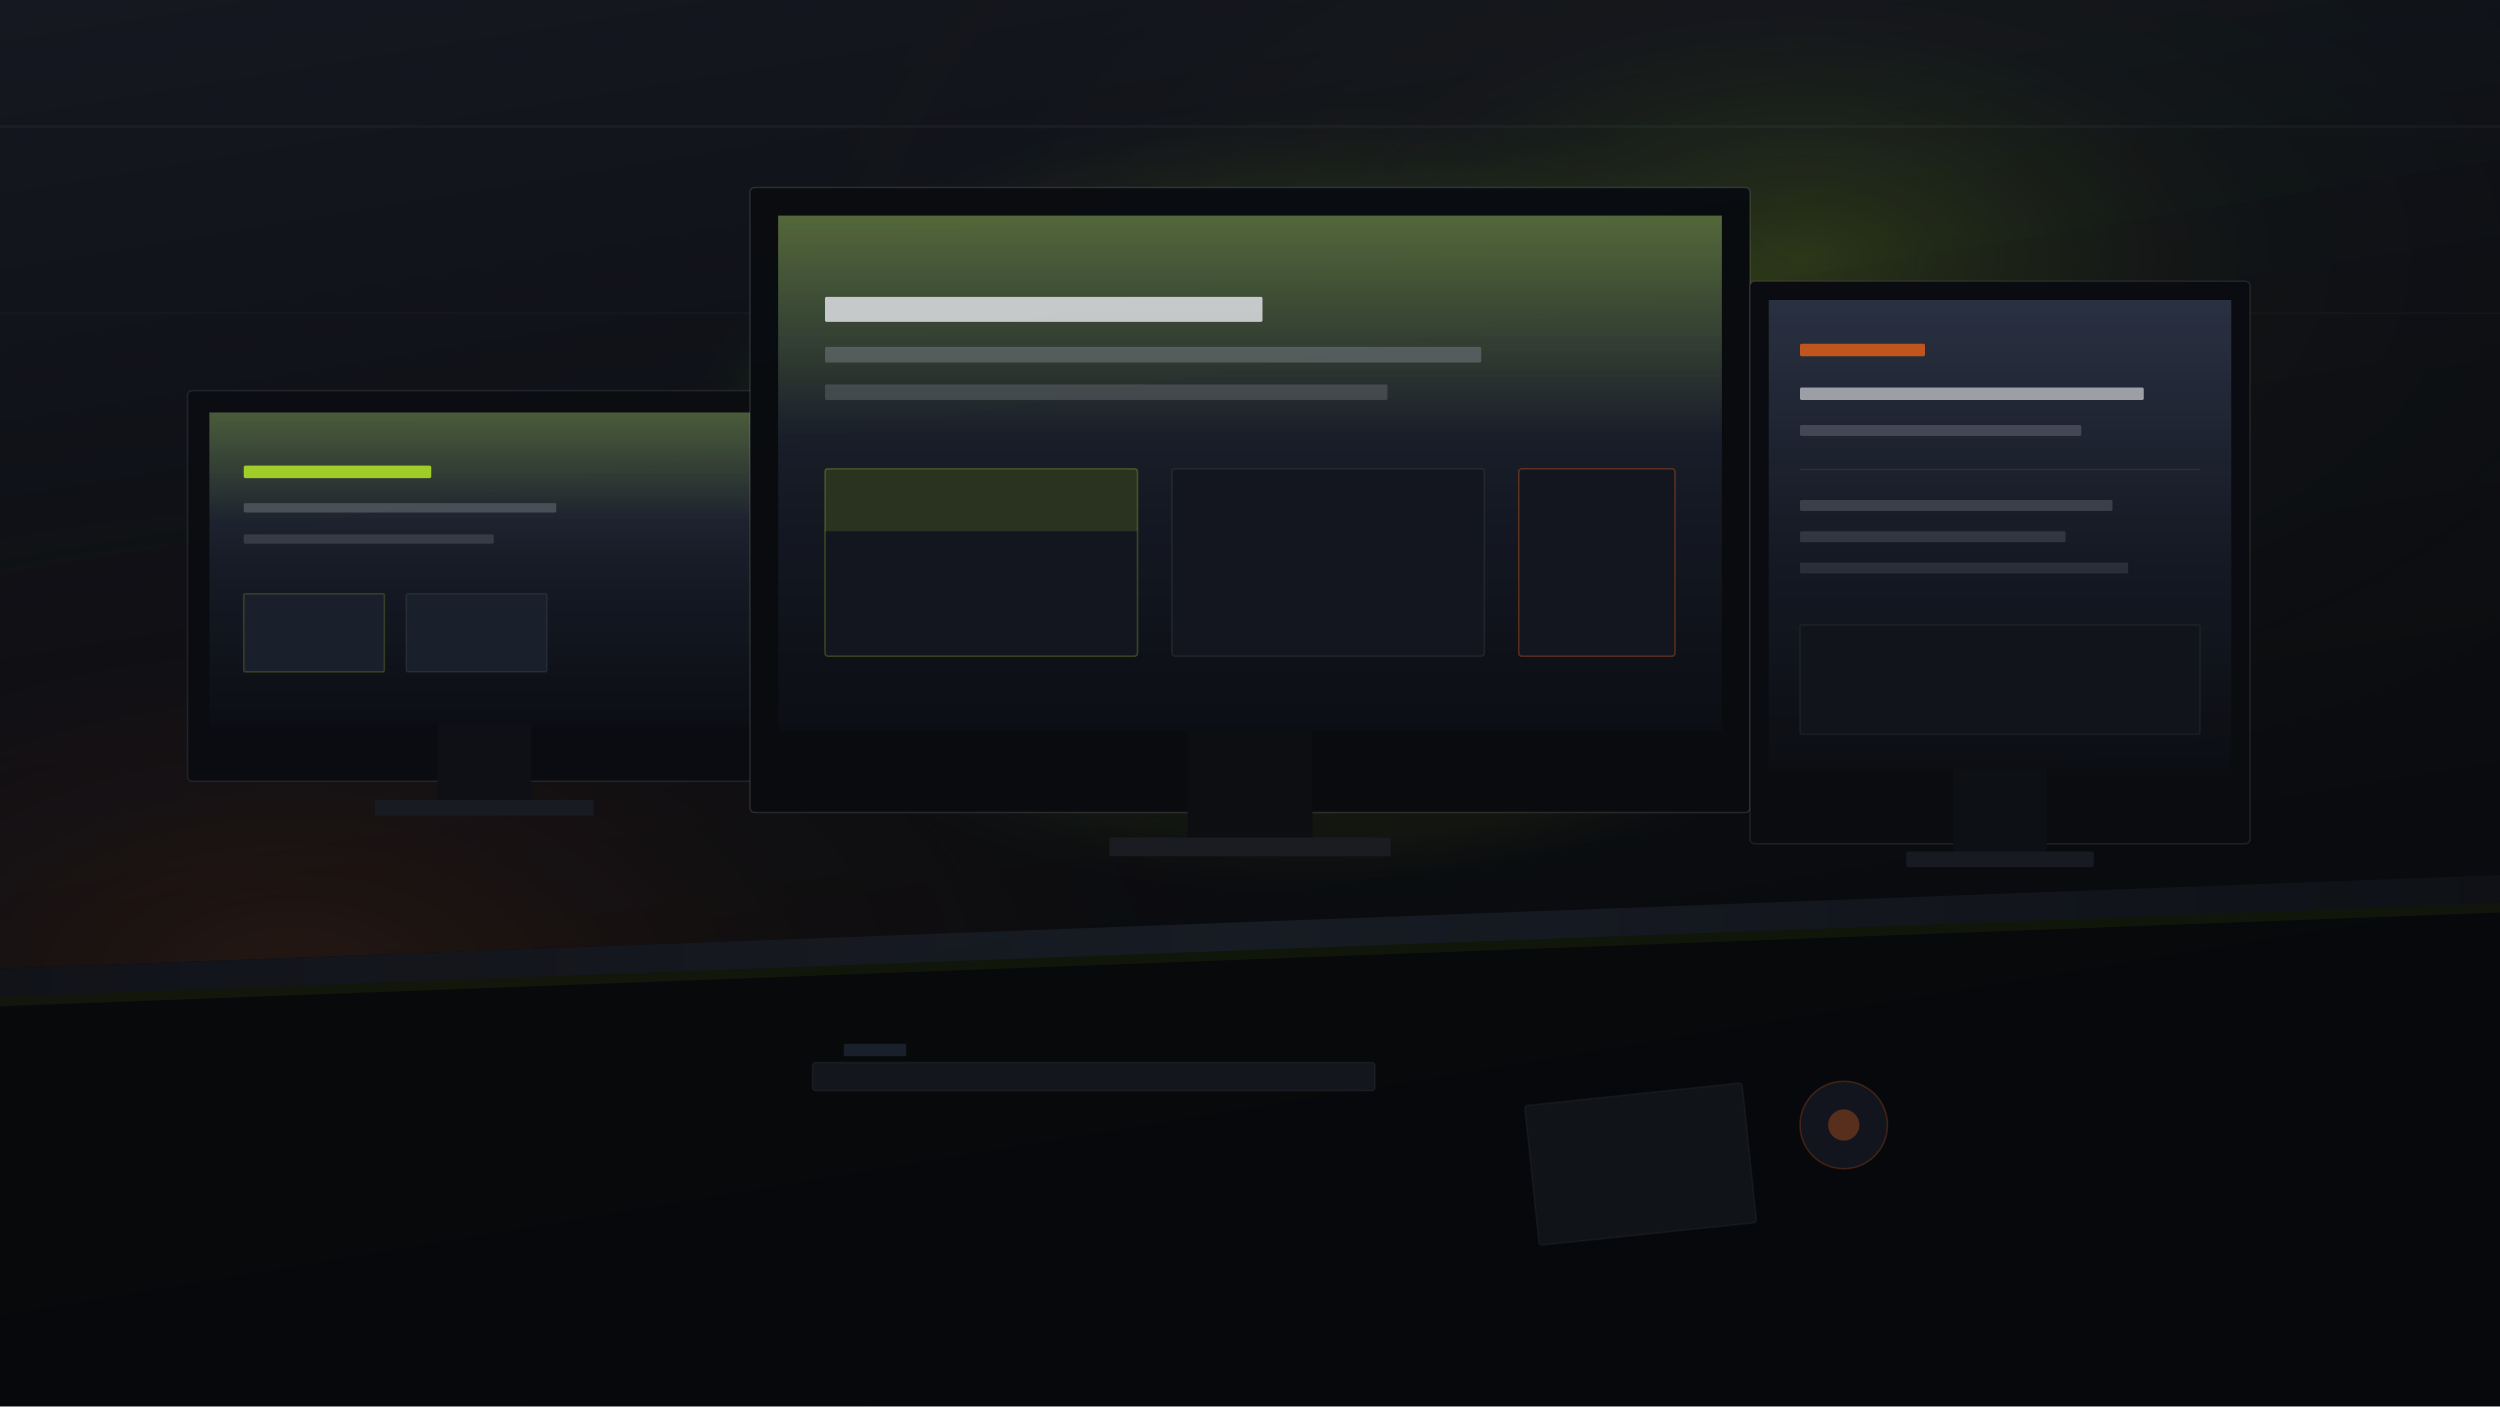
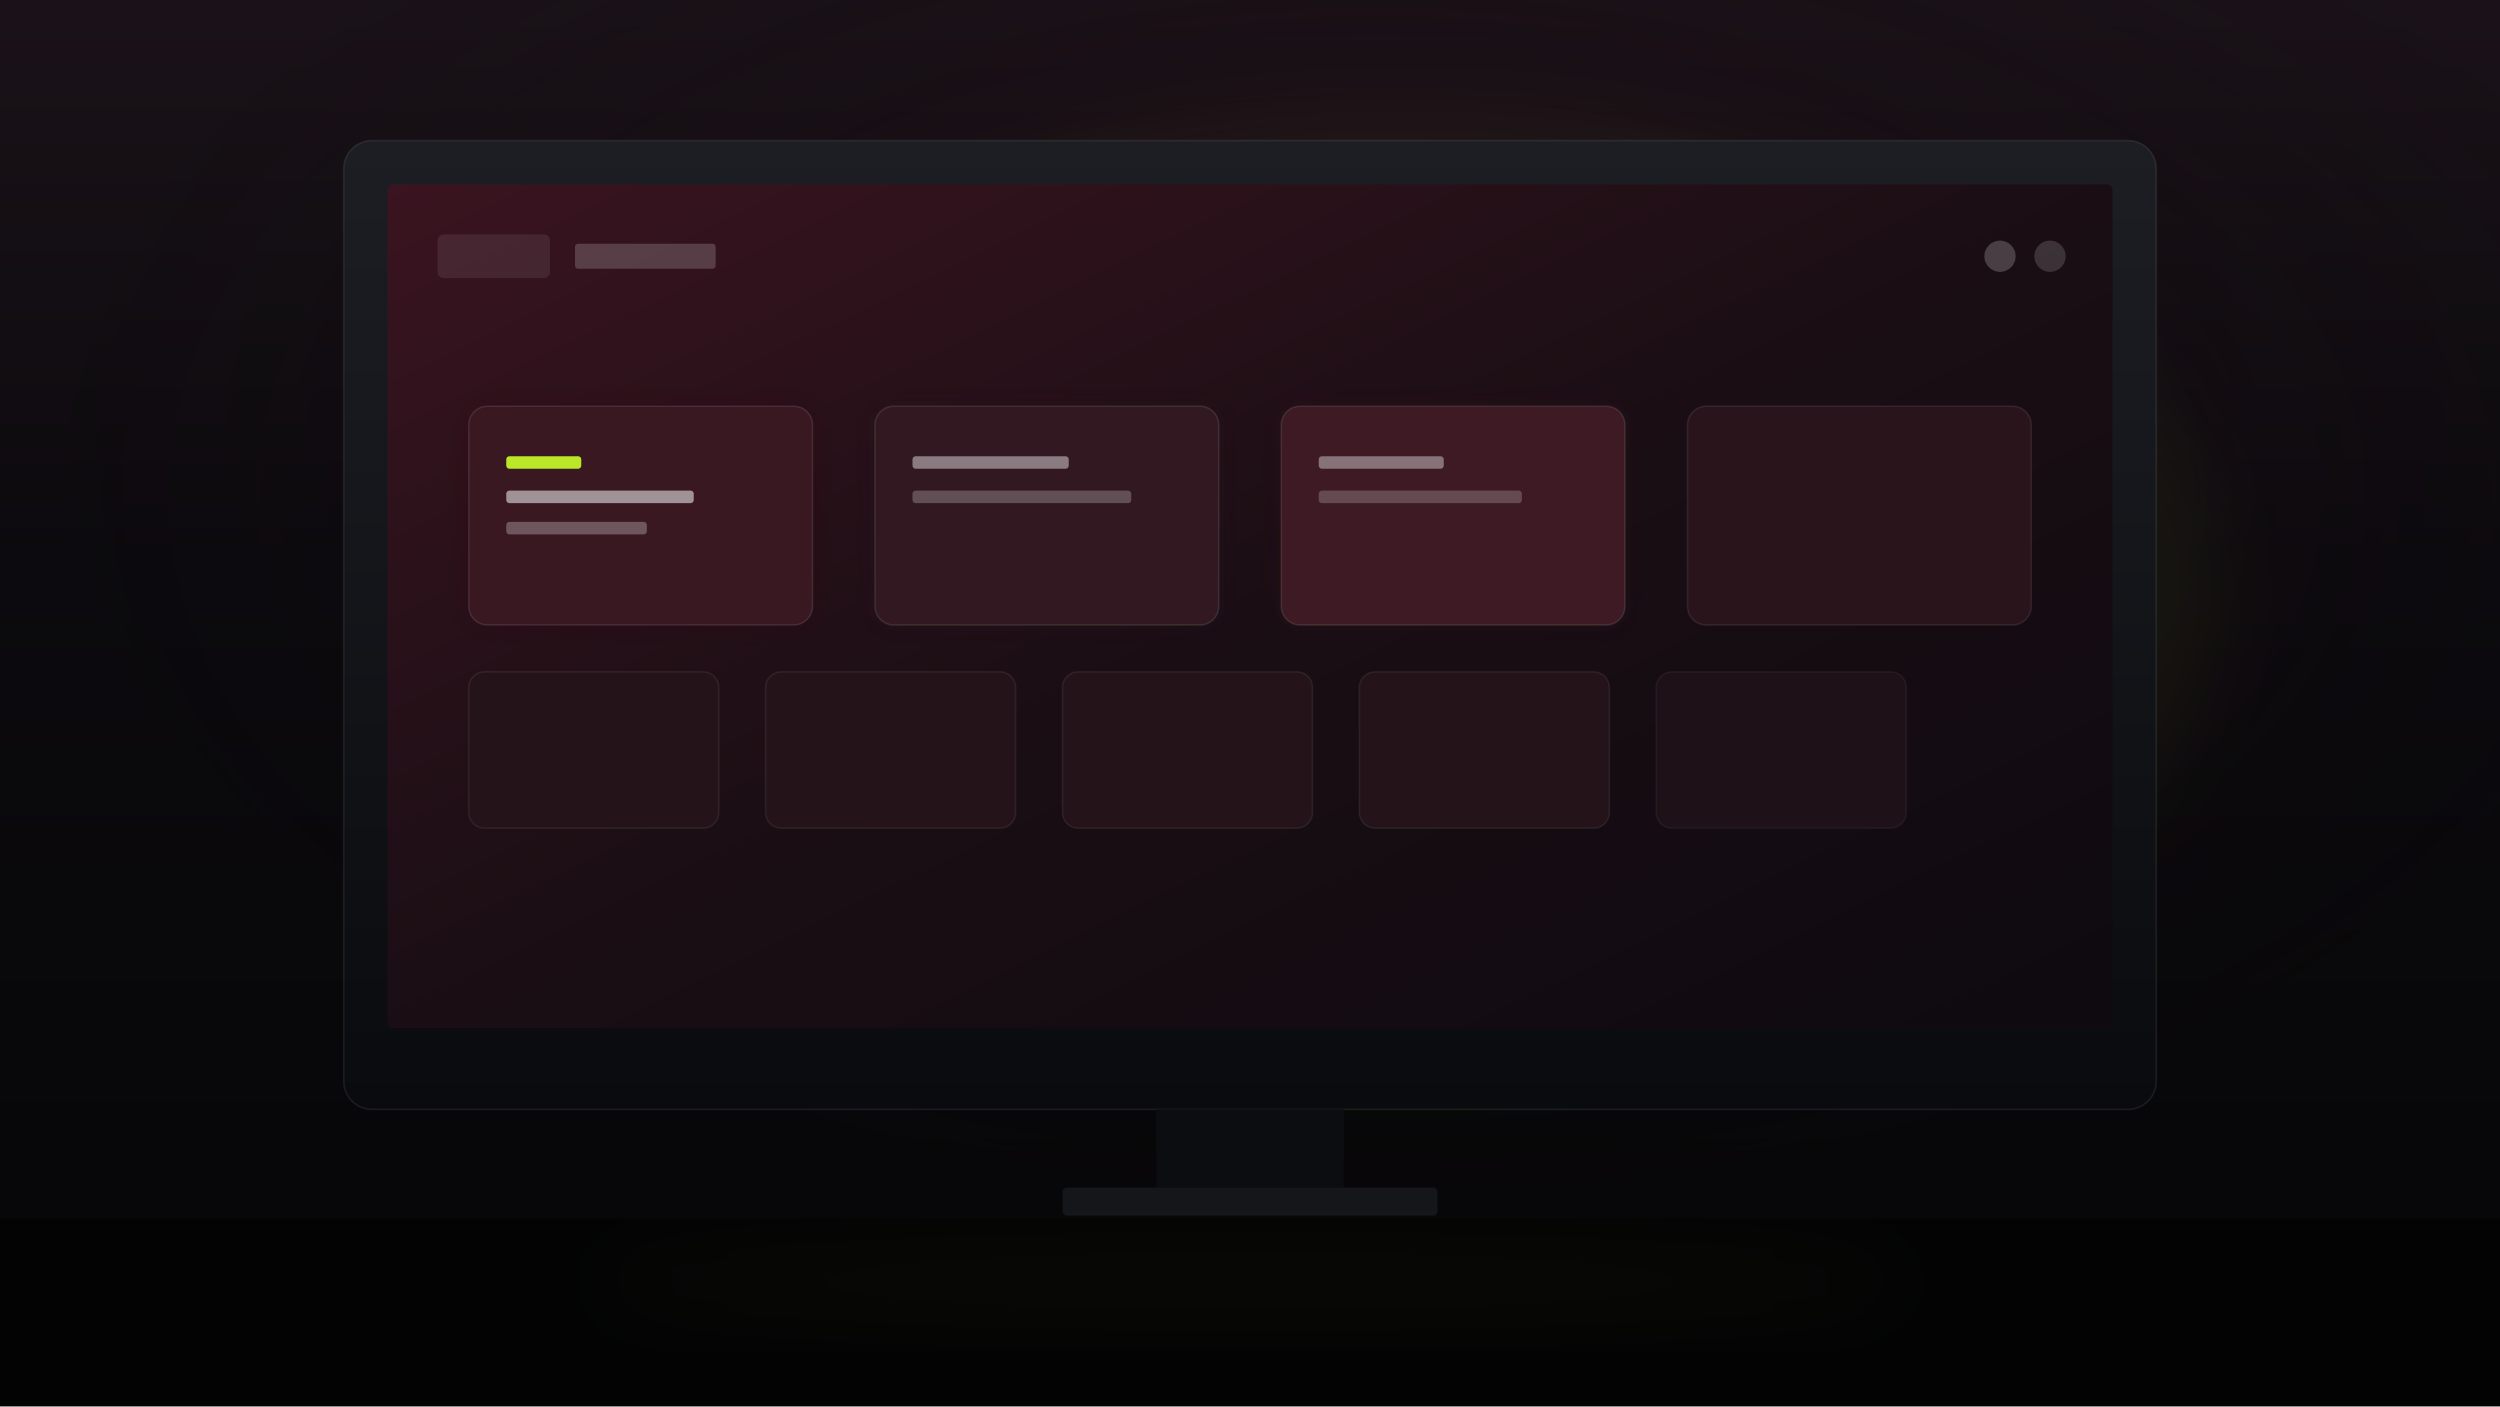
- <svg xmlns="http://www.w3.org/2000/svg" viewBox="0 0 1600 900" role="img" aria-label="Dim newsroom with stacked monitors casting cool light">
+ <svg xmlns="http://www.w3.org/2000/svg" viewBox="0 0 1600 900" role="img" aria-label="Dark product display with app tiles and cool light">
  <defs>
-     <linearGradient id="sky" x1="0" y1="0" x2="0.3" y2="1">
-       <stop offset="0%" stop-color="#151820" />
-       <stop offset="45%" stop-color="#0d0f14" />
-       <stop offset="100%" stop-color="#08090b" />
+     <linearGradient id="wall" x1="0" y1="0" x2="0" y2="1">
+       <stop offset="0%" stop-color="#1a1218" />
+       <stop offset="40%" stop-color="#0c0a0e" />
+       <stop offset="100%" stop-color="#050506" />
    </linearGradient>
-     <radialGradient id="lamp" cx="72%" cy="18%" r="45%">
-       <stop offset="0%" stop-color="#C8FF2A" stop-opacity="0.18" />
-       <stop offset="40%" stop-color="#3a4520" stop-opacity="0.08" />
-       <stop offset="100%" stop-color="#0B0C0E" stop-opacity="0" />
+     <radialGradient id="spot" cx="55%" cy="35%" r="55%">
+       <stop offset="0%" stop-color="#6a2030" stop-opacity="0.55" />
+       <stop offset="55%" stop-color="#1a0c12" stop-opacity="0.25" />
+       <stop offset="100%" stop-color="#050506" stop-opacity="0" />
    </radialGradient>
-     <radialGradient id="amberWash" cx="12%" cy="70%" r="40%">
-       <stop offset="0%" stop-color="#FF6A1A" stop-opacity="0.12" />
-       <stop offset="100%" stop-color="#0B0C0E" stop-opacity="0" />
-     </radialGradient>
-     <linearGradient id="glass" x1="0" y1="0" x2="0" y2="1">
-       <stop offset="0%" stop-color="#2e3648" />
-       <stop offset="55%" stop-color="#161b26" />
-       <stop offset="100%" stop-color="#0c0e14" />
+     <linearGradient id="bezel" x1="0" y1="0" x2="0" y2="1">
+       <stop offset="0%" stop-color="#1c1e24" />
+       <stop offset="100%" stop-color="#0a0b0e" />
    </linearGradient>
-     <linearGradient id="chartreuseBleed" x1="0.5" y1="0" x2="0.5" y2="1">
-       <stop offset="0%" stop-color="#C8FF2A" stop-opacity="0.45" />
-       <stop offset="100%" stop-color="#C8FF2A" stop-opacity="0" />
+     <linearGradient id="screenBg" x1="0" y1="0" x2="1" y2="1">
+       <stop offset="0%" stop-color="#3a1420" />
+       <stop offset="50%" stop-color="#1a0e14" />
+       <stop offset="100%" stop-color="#0e0a10" />
    </linearGradient>
-     <linearGradient id="deskTop" x1="0" y1="0" x2="1" y2="0">
-       <stop offset="0%" stop-color="#12141a" />
-       <stop offset="50%" stop-color="#1a1e28" />
-       <stop offset="100%" stop-color="#101218" />
-     </linearGradient>
-     <filter id="soft" x="-20%" y="-20%" width="140%" height="140%">
-       <feGaussianBlur stdDeviation="18" />
+     <filter id="blurSoft" x="-30%" y="-30%" width="160%" height="160%">
+       <feGaussianBlur stdDeviation="24" />
+     </filter>
+     <filter id="blurLite" x="-20%" y="-20%" width="140%" height="140%">
+       <feGaussianBlur stdDeviation="8" />
    </filter>
  </defs>
-   <rect width="1600" height="900" fill="url(#sky)" />
-   <rect width="1600" height="900" fill="url(#lamp)" />
-   <rect width="1600" height="900" fill="url(#amberWash)" />
-   <rect x="0" y="80" width="1600" height="2" fill="rgba(244,245,247,0.04)" />
-   <rect x="0" y="200" width="1600" height="1" fill="rgba(244,245,247,0.03)" />
-   <ellipse cx="840" cy="320" rx="380" ry="220" fill="#C8FF2A" opacity="0.07" filter="url(#soft)" />
-   <g transform="translate(120 250)">
-     <rect width="380" height="250" rx="3" fill="#0a0c10" stroke="rgba(255,255,255,0.1)" />
-     <rect x="14" y="14" width="352" height="200" fill="url(#glass)" />
-     <rect x="14" y="14" width="352" height="70" fill="url(#chartreuseBleed)" opacity="0.55" />
-     <rect x="36" y="48" width="120" height="8" rx="1" fill="#C8FF2A" opacity="0.9" />
-     <rect x="36" y="72" width="200" height="6" rx="1" fill="#8B919A" opacity="0.45" />
-     <rect x="36" y="92" width="160" height="6" rx="1" fill="#8B919A" opacity="0.3" />
-     <rect x="36" y="130" width="90" height="50" rx="1" fill="#1c2230" stroke="rgba(200,255,42,0.2)" />
-     <rect x="140" y="130" width="90" height="50" rx="1" fill="#1c2230" stroke="rgba(255,255,255,0.08)" />
-     <rect x="160" y="214" width="60" height="50" fill="#0e1015" />
-     <rect x="120" y="262" width="140" height="10" rx="1" fill="#1a1d24" />
+   <rect width="1600" height="900" fill="url(#wall)" />
+   <rect width="1600" height="900" fill="url(#spot)" />
+   <ellipse cx="900" cy="380" rx="520" ry="300" fill="#C8FF2A" opacity="0.04" filter="url(#blurSoft)" />
+   <rect x="220" y="90" width="1160" height="620" rx="18" fill="url(#bezel)" stroke="rgba(255,255,255,0.08)" />
+   <rect x="248" y="118" width="1104" height="540" rx="4" fill="url(#screenBg)" />
+   <rect x="280" y="150" width="72" height="28" rx="4" fill="rgba(255,255,255,0.08)" />
+   <rect x="368" y="156" width="90" height="16" rx="2" fill="rgba(255,255,255,0.18)" />
+   <circle cx="1280" cy="164" r="10" fill="rgba(255,255,255,0.2)" />
+   <circle cx="1312" cy="164" r="10" fill="rgba(255,255,255,0.15)" />
+   <g filter="url(#blurLite)" opacity="0.35">
+     <rect x="300" y="260" width="220" height="140" rx="12" fill="#2a1018" />
+     <rect x="560" y="260" width="220" height="140" rx="12" fill="#24141c" />
+     <rect x="820" y="260" width="220" height="140" rx="12" fill="#2c121a" />
  </g>
-   <g transform="translate(480 120)">
-     <rect width="640" height="400" rx="3" fill="#080a0e" stroke="rgba(255,255,255,0.14)" />
-     <rect x="18" y="18" width="604" height="330" fill="url(#glass)" />
-     <rect x="18" y="18" width="604" height="140" fill="url(#chartreuseBleed)" opacity="0.7" />
-     <rect x="48" y="70" width="280" height="16" rx="1" fill="#F4F5F7" opacity="0.92" />
-     <rect x="48" y="102" width="420" height="10" rx="1" fill="#8B919A" opacity="0.5" />
-     <rect x="48" y="126" width="360" height="10" rx="1" fill="#8B919A" opacity="0.35" />
-     <rect x="48" y="180" width="200" height="120" rx="2" fill="#141820" stroke="rgba(200,255,42,0.25)" />
-     <rect x="48" y="180" width="200" height="40" fill="#C8FF2A" opacity="0.15" />
-     <rect x="270" y="180" width="200" height="120" rx="2" fill="#141820" stroke="rgba(255,255,255,0.08)" />
-     <rect x="492" y="180" width="100" height="120" rx="2" fill="#141820" stroke="rgba(255,106,26,0.35)" />
-     <rect x="280" y="348" width="80" height="70" fill="#0c0e12" />
-     <rect x="230" y="416" width="180" height="12" rx="1" fill="#1c1f26" />
-   </g>
-   <g transform="translate(1120 180)">
-     <rect width="320" height="360" rx="3" fill="#0a0c10" stroke="rgba(255,255,255,0.1)" />
-     <rect x="12" y="12" width="296" height="300" fill="url(#glass)" />
-     <rect x="32" y="40" width="80" height="8" rx="1" fill="#FF6A1A" opacity="0.85" />
-     <rect x="32" y="68" width="220" height="8" rx="1" fill="#F4F5F7" opacity="0.7" />
-     <rect x="32" y="92" width="180" height="7" rx="1" fill="#8B919A" opacity="0.4" />
-     <rect x="32" y="120" width="256" height="1" fill="rgba(255,255,255,0.08)" />
-     <rect x="32" y="140" width="200" height="7" rx="1" fill="#8B919A" opacity="0.35" />
-     <rect x="32" y="160" width="170" height="7" rx="1" fill="#8B919A" opacity="0.28" />
-     <rect x="32" y="180" width="210" height="7" rx="1" fill="#8B919A" opacity="0.22" />
-     <rect x="32" y="220" width="256" height="70" rx="1" fill="#12151c" stroke="rgba(255,255,255,0.06)" />
-     <rect x="130" y="312" width="60" height="55" fill="#0e1015" />
-     <rect x="100" y="365" width="120" height="10" rx="1" fill="#1a1d24" />
-   </g>
-   <path d="M0 620 L1600 560 L1600 900 L0 900 Z" fill="#07080a" />
-   <path d="M0 620 L1600 560 L1600 578 L0 638 Z" fill="url(#deskTop)" />
-   <path d="M0 638 L1600 578 L1600 584 L0 644 Z" fill="rgba(200,255,42,0.06)" />
-   <rect x="520" y="680" width="360" height="18" rx="2" fill="#151820" stroke="rgba(255,255,255,0.06)" />
-   <rect x="540" y="668" width="40" height="8" rx="1" fill="#1c2230" />
-   <rect x="980" y="700" width="140" height="90" rx="2" fill="#12151a" stroke="rgba(255,255,255,0.05)" transform="rotate(-6 1050 745)" />
-   <circle cx="1180" cy="720" r="28" fill="#141820" stroke="rgba(255,106,26,0.25)" />
-   <circle cx="1180" cy="720" r="10" fill="#FF6A1A" opacity="0.35" />
-   <rect width="1600" height="900" fill="url(#sky)" opacity="0.15" />
+   <rect x="300" y="260" width="220" height="140" rx="12" fill="#3a1822" stroke="rgba(255,255,255,0.1)" />
+   <rect x="560" y="260" width="220" height="140" rx="12" fill="#321820" stroke="rgba(255,255,255,0.1)" />
+   <rect x="820" y="260" width="220" height="140" rx="12" fill="#3e1a24" stroke="rgba(255,255,255,0.1)" />
+   <rect x="1080" y="260" width="220" height="140" rx="12" fill="#2a141c" stroke="rgba(255,255,255,0.08)" />
+   <rect x="324" y="292" width="48" height="8" rx="2" fill="#C8FF2A" opacity="0.9" />
+   <rect x="324" y="314" width="120" height="8" rx="2" fill="rgba(244,245,247,0.55)" />
+   <rect x="324" y="334" width="90" height="8" rx="2" fill="rgba(244,245,247,0.28)" />
+   <rect x="584" y="292" width="100" height="8" rx="2" fill="rgba(244,245,247,0.45)" />
+   <rect x="584" y="314" width="140" height="8" rx="2" fill="rgba(244,245,247,0.25)" />
+   <rect x="844" y="292" width="80" height="8" rx="2" fill="rgba(244,245,247,0.4)" />
+   <rect x="844" y="314" width="130" height="8" rx="2" fill="rgba(244,245,247,0.22)" />
+   <rect x="300" y="430" width="160" height="100" rx="10" fill="#24141a" stroke="rgba(255,255,255,0.07)" />
+   <rect x="490" y="430" width="160" height="100" rx="10" fill="#24141a" stroke="rgba(255,255,255,0.07)" />
+   <rect x="680" y="430" width="160" height="100" rx="10" fill="#24141a" stroke="rgba(255,255,255,0.07)" />
+   <rect x="870" y="430" width="160" height="100" rx="10" fill="#24141a" stroke="rgba(255,255,255,0.07)" />
+   <rect x="1060" y="430" width="160" height="100" rx="10" fill="#1e1218" stroke="rgba(255,255,255,0.05)" />
+   <rect x="740" y="710" width="120" height="50" fill="#0c0d10" />
+   <rect x="680" y="760" width="240" height="18" rx="3" fill="#14161a" />
+   <rect x="0" y="780" width="1600" height="120" fill="#030304" />
+   <ellipse cx="800" cy="820" rx="420" ry="28" fill="#C8FF2A" opacity="0.03" filter="url(#blurSoft)" />
</svg>
